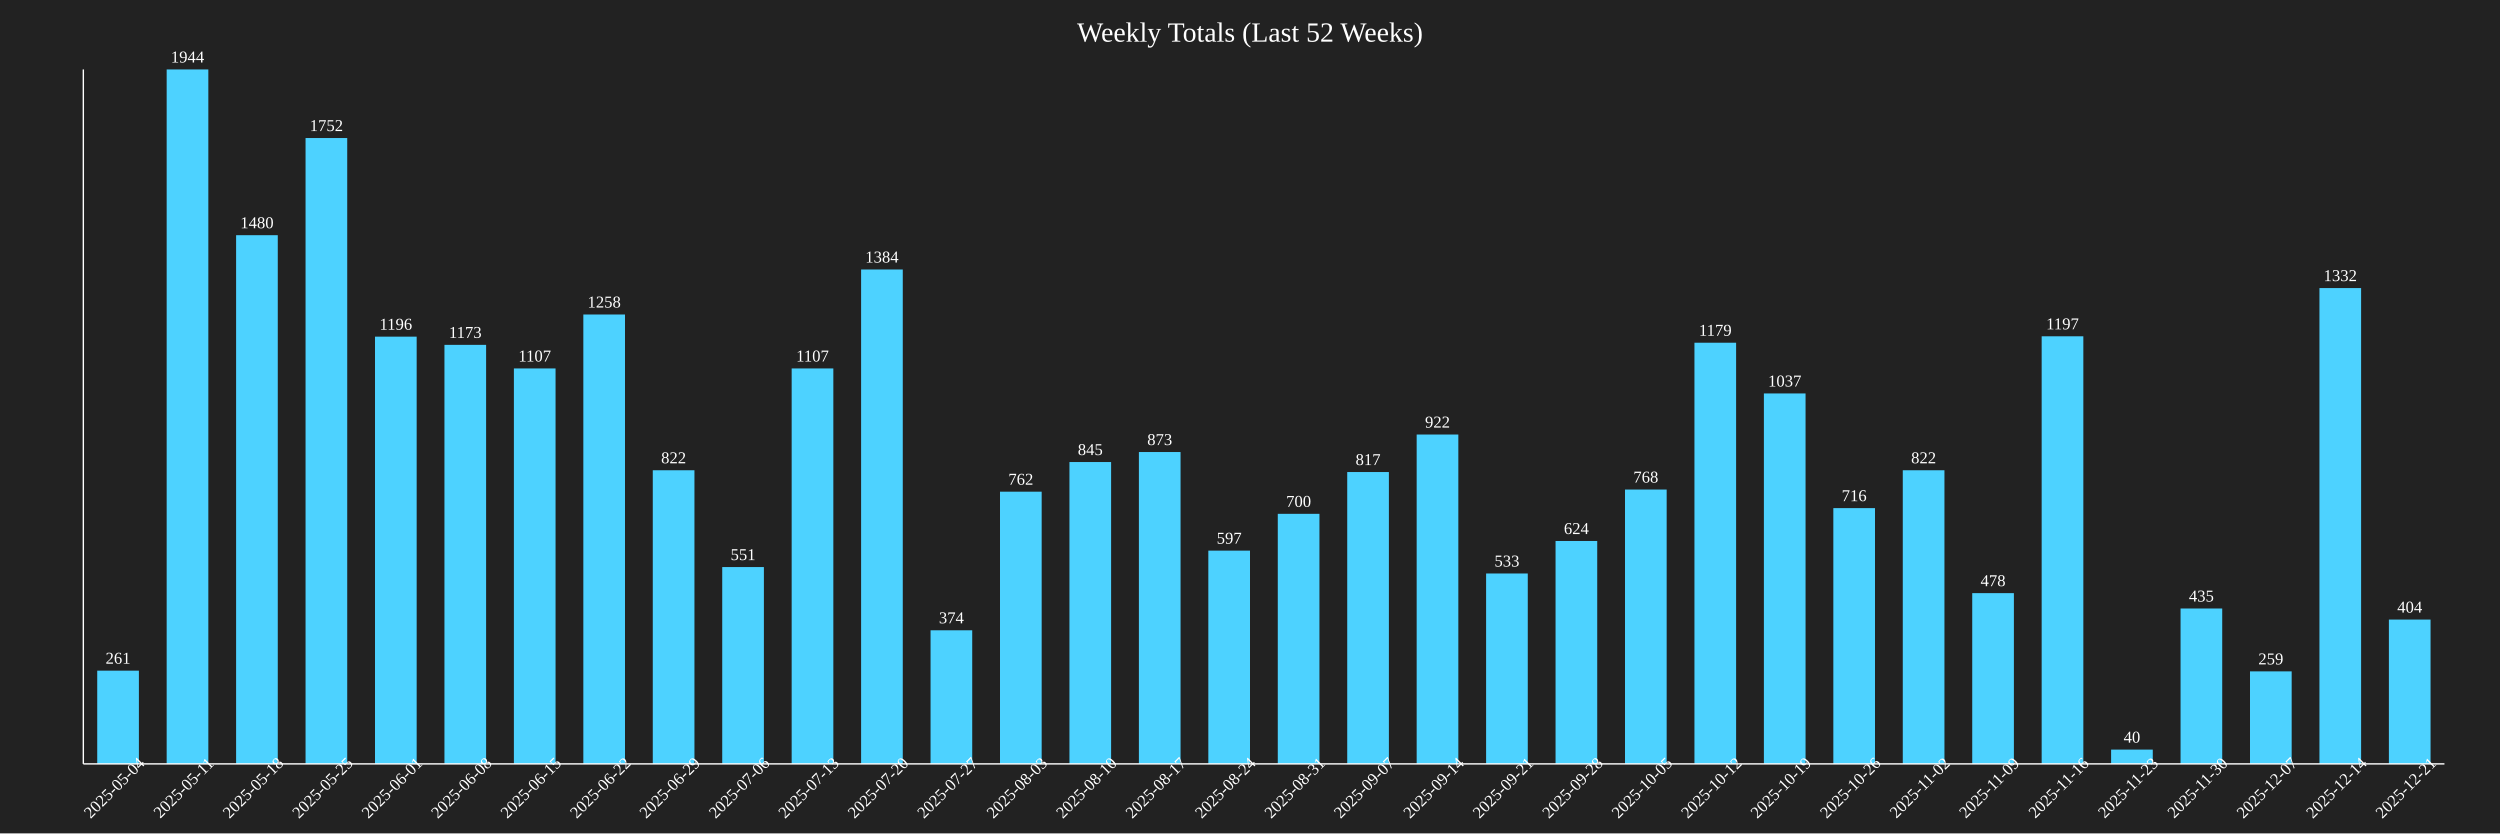
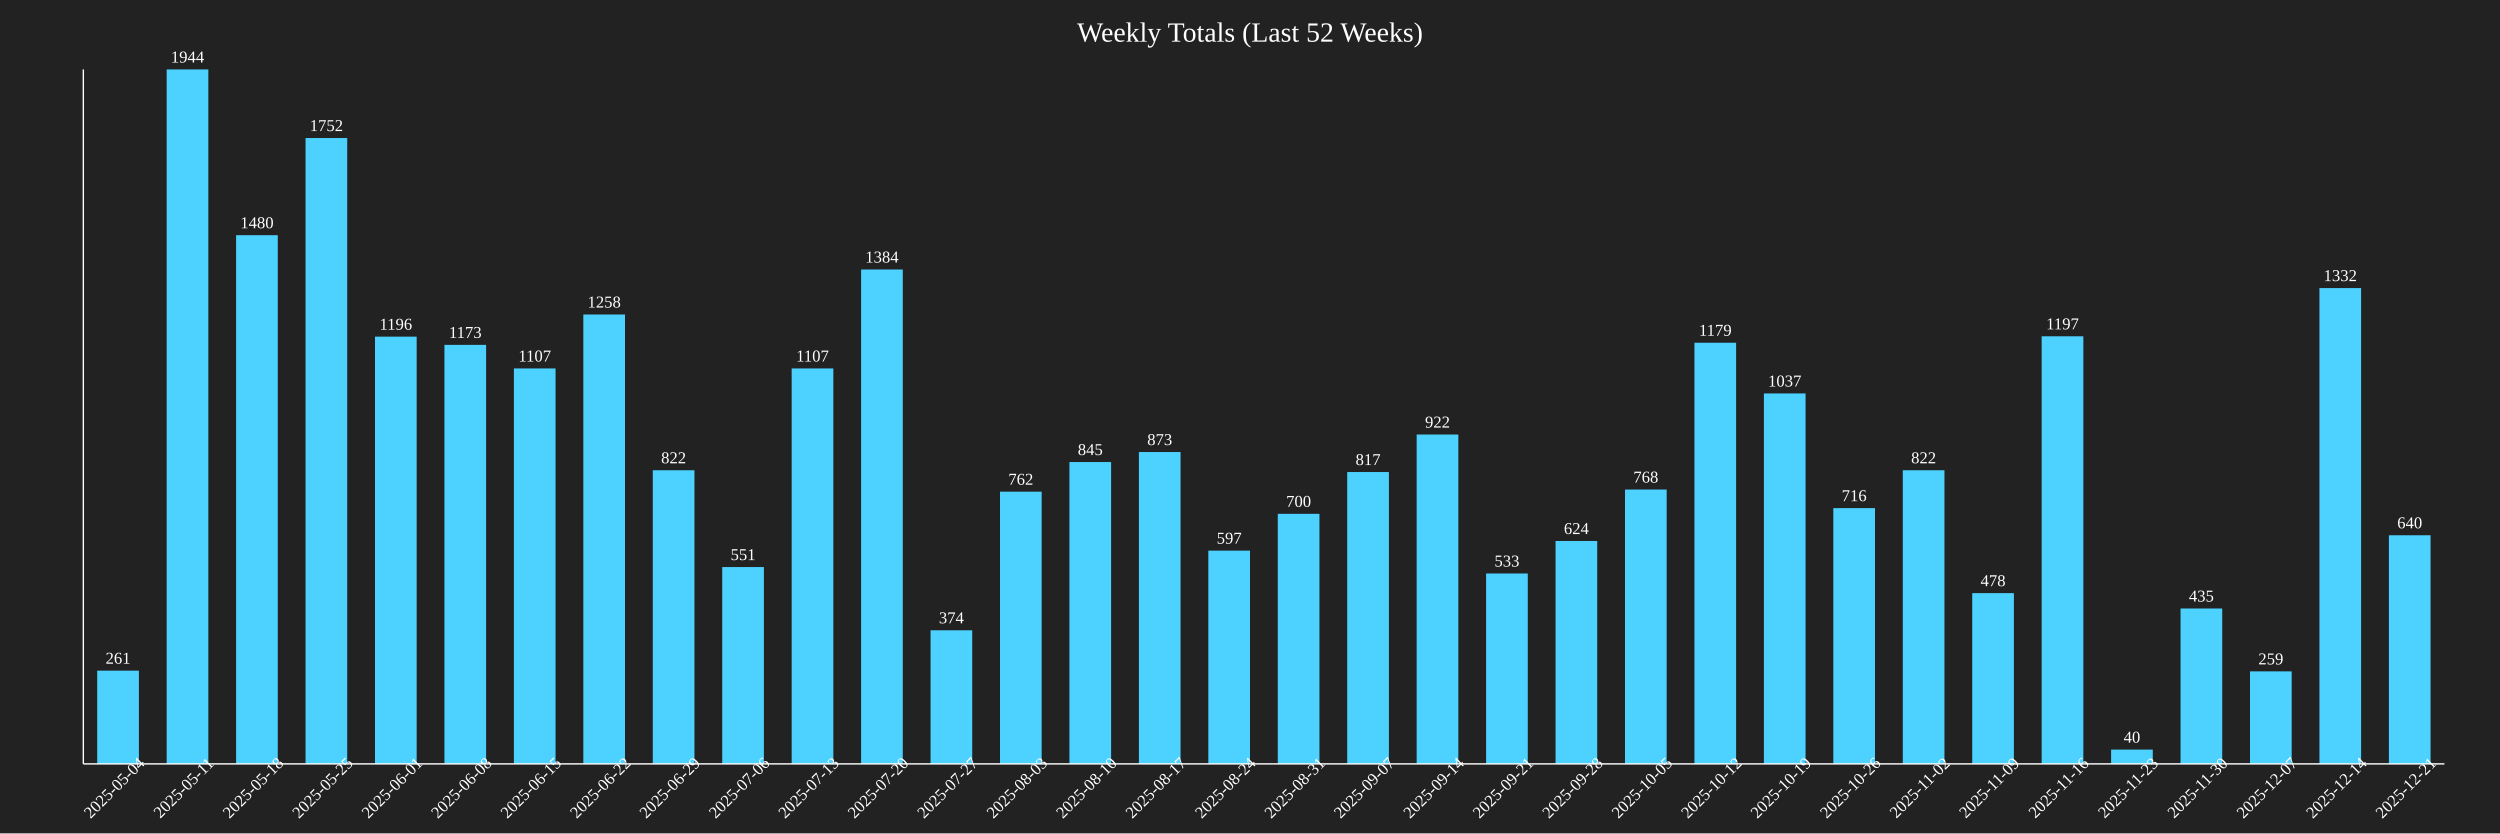
<svg xmlns="http://www.w3.org/2000/svg" baseProfile="full" height="600" version="1.1" width="1800">
  <defs />
  <rect fill="#222222" height="100%" width="100%" x="0" y="0" />
  <text fill="white" font-size="20" text-anchor="middle" x="900.0" y="30">Weekly Totals (Last 52 Weeks)</text>
  <rect fill="#4DD2FF" height="67.13" width="30" x="70.0" y="482.87" />
  <text fill="white" font-size="12" text-anchor="middle" x="85.0" y="477.87">261</text>
  <text fill="white" font-size="12" text-anchor="middle" transform="rotate(-45,85.0,570)" x="85.0" y="570">2025-05-04</text>
  <rect fill="#4DD2FF" height="500.0" width="30" x="120.0" y="50.0" />
  <text fill="white" font-size="12" text-anchor="middle" x="135.0" y="45.0">1944</text>
  <text fill="white" font-size="12" text-anchor="middle" transform="rotate(-45,135.0,570)" x="135.0" y="570">2025-05-11</text>
  <rect fill="#4DD2FF" height="380.658" width="30" x="170.0" y="169.342" />
  <text fill="white" font-size="12" text-anchor="middle" x="185.0" y="164.342">1480</text>
  <text fill="white" font-size="12" text-anchor="middle" transform="rotate(-45,185.0,570)" x="185.0" y="570">2025-05-18</text>
  <rect fill="#4DD2FF" height="450.617" width="30" x="220.0" y="99.383" />
  <text fill="white" font-size="12" text-anchor="middle" x="235.0" y="94.383">1752</text>
  <text fill="white" font-size="12" text-anchor="middle" transform="rotate(-45,235.0,570)" x="235.0" y="570">2025-05-25</text>
  <rect fill="#4DD2FF" height="307.613" width="30" x="270.0" y="242.387" />
  <text fill="white" font-size="12" text-anchor="middle" x="285.0" y="237.387">1196</text>
  <text fill="white" font-size="12" text-anchor="middle" transform="rotate(-45,285.0,570)" x="285.0" y="570">2025-06-01</text>
  <rect fill="#4DD2FF" height="301.698" width="30" x="320.0" y="248.302" />
  <text fill="white" font-size="12" text-anchor="middle" x="335.0" y="243.302">1173</text>
  <text fill="white" font-size="12" text-anchor="middle" transform="rotate(-45,335.0,570)" x="335.0" y="570">2025-06-08</text>
  <rect fill="#4DD2FF" height="284.722" width="30" x="370.0" y="265.278" />
  <text fill="white" font-size="12" text-anchor="middle" x="385.0" y="260.278">1107</text>
  <text fill="white" font-size="12" text-anchor="middle" transform="rotate(-45,385.0,570)" x="385.0" y="570">2025-06-15</text>
  <rect fill="#4DD2FF" height="323.56" width="30" x="420.0" y="226.44" />
  <text fill="white" font-size="12" text-anchor="middle" x="435.0" y="221.44">1258</text>
  <text fill="white" font-size="12" text-anchor="middle" transform="rotate(-45,435.0,570)" x="435.0" y="570">2025-06-22</text>
  <rect fill="#4DD2FF" height="211.42" width="30" x="470.0" y="338.58" />
  <text fill="white" font-size="12" text-anchor="middle" x="485.0" y="333.58">822</text>
  <text fill="white" font-size="12" text-anchor="middle" transform="rotate(-45,485.0,570)" x="485.0" y="570">2025-06-29</text>
  <rect fill="#4DD2FF" height="141.718" width="30" x="520.0" y="408.282" />
  <text fill="white" font-size="12" text-anchor="middle" x="535.0" y="403.282">551</text>
  <text fill="white" font-size="12" text-anchor="middle" transform="rotate(-45,535.0,570)" x="535.0" y="570">2025-07-06</text>
  <rect fill="#4DD2FF" height="284.722" width="30" x="570.0" y="265.278" />
  <text fill="white" font-size="12" text-anchor="middle" x="585.0" y="260.278">1107</text>
  <text fill="white" font-size="12" text-anchor="middle" transform="rotate(-45,585.0,570)" x="585.0" y="570">2025-07-13</text>
  <rect fill="#4DD2FF" height="355.967" width="30" x="620.0" y="194.033" />
  <text fill="white" font-size="12" text-anchor="middle" x="635.0" y="189.033">1384</text>
  <text fill="white" font-size="12" text-anchor="middle" transform="rotate(-45,635.0,570)" x="635.0" y="570">2025-07-20</text>
  <rect fill="#4DD2FF" height="96.193" width="30" x="670.0" y="453.807" />
  <text fill="white" font-size="12" text-anchor="middle" x="685.0" y="448.807">374</text>
  <text fill="white" font-size="12" text-anchor="middle" transform="rotate(-45,685.0,570)" x="685.0" y="570">2025-07-27</text>
  <rect fill="#4DD2FF" height="195.988" width="30" x="720.0" y="354.012" />
  <text fill="white" font-size="12" text-anchor="middle" x="735.0" y="349.012">762</text>
  <text fill="white" font-size="12" text-anchor="middle" transform="rotate(-45,735.0,570)" x="735.0" y="570">2025-08-03</text>
  <rect fill="#4DD2FF" height="217.335" width="30" x="770.0" y="332.665" />
  <text fill="white" font-size="12" text-anchor="middle" x="785.0" y="327.665">845</text>
  <text fill="white" font-size="12" text-anchor="middle" transform="rotate(-45,785.0,570)" x="785.0" y="570">2025-08-10</text>
  <rect fill="#4DD2FF" height="224.537" width="30" x="820.0" y="325.463" />
  <text fill="white" font-size="12" text-anchor="middle" x="835.0" y="320.463">873</text>
  <text fill="white" font-size="12" text-anchor="middle" transform="rotate(-45,835.0,570)" x="835.0" y="570">2025-08-17</text>
  <rect fill="#4DD2FF" height="153.549" width="30" x="870.0" y="396.451" />
  <text fill="white" font-size="12" text-anchor="middle" x="885.0" y="391.451">597</text>
  <text fill="white" font-size="12" text-anchor="middle" transform="rotate(-45,885.0,570)" x="885.0" y="570">2025-08-24</text>
  <rect fill="#4DD2FF" height="180.041" width="30" x="920.0" y="369.959" />
  <text fill="white" font-size="12" text-anchor="middle" x="935.0" y="364.959">700</text>
  <text fill="white" font-size="12" text-anchor="middle" transform="rotate(-45,935.0,570)" x="935.0" y="570">2025-08-31</text>
  <rect fill="#4DD2FF" height="210.134" width="30" x="970.0" y="339.866" />
  <text fill="white" font-size="12" text-anchor="middle" x="985.0" y="334.866">817</text>
  <text fill="white" font-size="12" text-anchor="middle" transform="rotate(-45,985.0,570)" x="985.0" y="570">2025-09-07</text>
  <rect fill="#4DD2FF" height="237.14" width="30" x="1020.0" y="312.86" />
  <text fill="white" font-size="12" text-anchor="middle" x="1035.0" y="307.86">922</text>
  <text fill="white" font-size="12" text-anchor="middle" transform="rotate(-45,1035.0,570)" x="1035.0" y="570">2025-09-14</text>
  <rect fill="#4DD2FF" height="137.088" width="30" x="1070.0" y="412.912" />
  <text fill="white" font-size="12" text-anchor="middle" x="1085.0" y="407.912">533</text>
  <text fill="white" font-size="12" text-anchor="middle" transform="rotate(-45,1085.0,570)" x="1085.0" y="570">2025-09-21</text>
  <rect fill="#4DD2FF" height="160.494" width="30" x="1120.0" y="389.506" />
  <text fill="white" font-size="12" text-anchor="middle" x="1135.0" y="384.506">624</text>
  <text fill="white" font-size="12" text-anchor="middle" transform="rotate(-45,1135.0,570)" x="1135.0" y="570">2025-09-28</text>
  <rect fill="#4DD2FF" height="197.531" width="30" x="1170.0" y="352.469" />
  <text fill="white" font-size="12" text-anchor="middle" x="1185.0" y="347.469">768</text>
  <text fill="white" font-size="12" text-anchor="middle" transform="rotate(-45,1185.0,570)" x="1185.0" y="570">2025-10-05</text>
  <rect fill="#4DD2FF" height="303.241" width="30" x="1220.0" y="246.759" />
  <text fill="white" font-size="12" text-anchor="middle" x="1235.0" y="241.759">1179</text>
  <text fill="white" font-size="12" text-anchor="middle" transform="rotate(-45,1235.0,570)" x="1235.0" y="570">2025-10-12</text>
  <rect fill="#4DD2FF" height="266.718" width="30" x="1270.0" y="283.282" />
  <text fill="white" font-size="12" text-anchor="middle" x="1285.0" y="278.282">1037</text>
  <text fill="white" font-size="12" text-anchor="middle" transform="rotate(-45,1285.0,570)" x="1285.0" y="570">2025-10-19</text>
  <rect fill="#4DD2FF" height="184.156" width="30" x="1320.0" y="365.844" />
  <text fill="white" font-size="12" text-anchor="middle" x="1335.0" y="360.844">716</text>
  <text fill="white" font-size="12" text-anchor="middle" transform="rotate(-45,1335.0,570)" x="1335.0" y="570">2025-10-26</text>
  <rect fill="#4DD2FF" height="211.42" width="30" x="1370.0" y="338.58" />
  <text fill="white" font-size="12" text-anchor="middle" x="1385.0" y="333.58">822</text>
  <text fill="white" font-size="12" text-anchor="middle" transform="rotate(-45,1385.0,570)" x="1385.0" y="570">2025-11-02</text>
  <rect fill="#4DD2FF" height="122.942" width="30" x="1420.0" y="427.058" />
  <text fill="white" font-size="12" text-anchor="middle" x="1435.0" y="422.058">478</text>
  <text fill="white" font-size="12" text-anchor="middle" transform="rotate(-45,1435.0,570)" x="1435.0" y="570">2025-11-09</text>
  <rect fill="#4DD2FF" height="307.87" width="30" x="1470.0" y="242.13" />
  <text fill="white" font-size="12" text-anchor="middle" x="1485.0" y="237.13">1197</text>
  <text fill="white" font-size="12" text-anchor="middle" transform="rotate(-45,1485.0,570)" x="1485.0" y="570">2025-11-16</text>
  <rect fill="#4DD2FF" height="10.288" width="30" x="1520.0" y="539.712" />
  <text fill="white" font-size="12" text-anchor="middle" x="1535.0" y="534.712">40</text>
  <text fill="white" font-size="12" text-anchor="middle" transform="rotate(-45,1535.0,570)" x="1535.0" y="570">2025-11-23</text>
  <rect fill="#4DD2FF" height="111.883" width="30" x="1570.0" y="438.117" />
  <text fill="white" font-size="12" text-anchor="middle" x="1585.0" y="433.117">435</text>
  <text fill="white" font-size="12" text-anchor="middle" transform="rotate(-45,1585.0,570)" x="1585.0" y="570">2025-11-30</text>
  <rect fill="#4DD2FF" height="66.615" width="30" x="1620.0" y="483.385" />
  <text fill="white" font-size="12" text-anchor="middle" x="1635.0" y="478.385">259</text>
  <text fill="white" font-size="12" text-anchor="middle" transform="rotate(-45,1635.0,570)" x="1635.0" y="570">2025-12-07</text>
  <rect fill="#4DD2FF" height="342.593" width="30" x="1670.0" y="207.407" />
  <text fill="white" font-size="12" text-anchor="middle" x="1685.0" y="202.407">1332</text>
  <text fill="white" font-size="12" text-anchor="middle" transform="rotate(-45,1685.0,570)" x="1685.0" y="570">2025-12-14</text>
-   <rect fill="#4DD2FF" height="103.909" width="30" x="1720.0" y="446.091" />
-   <text fill="white" font-size="12" text-anchor="middle" x="1735.0" y="441.091">404</text>
+   <rect fill="#4DD2FF" height="164.609" width="30" x="1720.0" y="385.391" />
+   <text fill="white" font-size="12" text-anchor="middle" x="1735.0" y="380.391">640</text>
  <text fill="white" font-size="12" text-anchor="middle" transform="rotate(-45,1735.0,570)" x="1735.0" y="570">2025-12-21</text>
  <line stroke="white" x1="60" x2="60" y1="50" y2="550" />
  <line stroke="white" x1="60" x2="1760" y1="550" y2="550" />
</svg>
